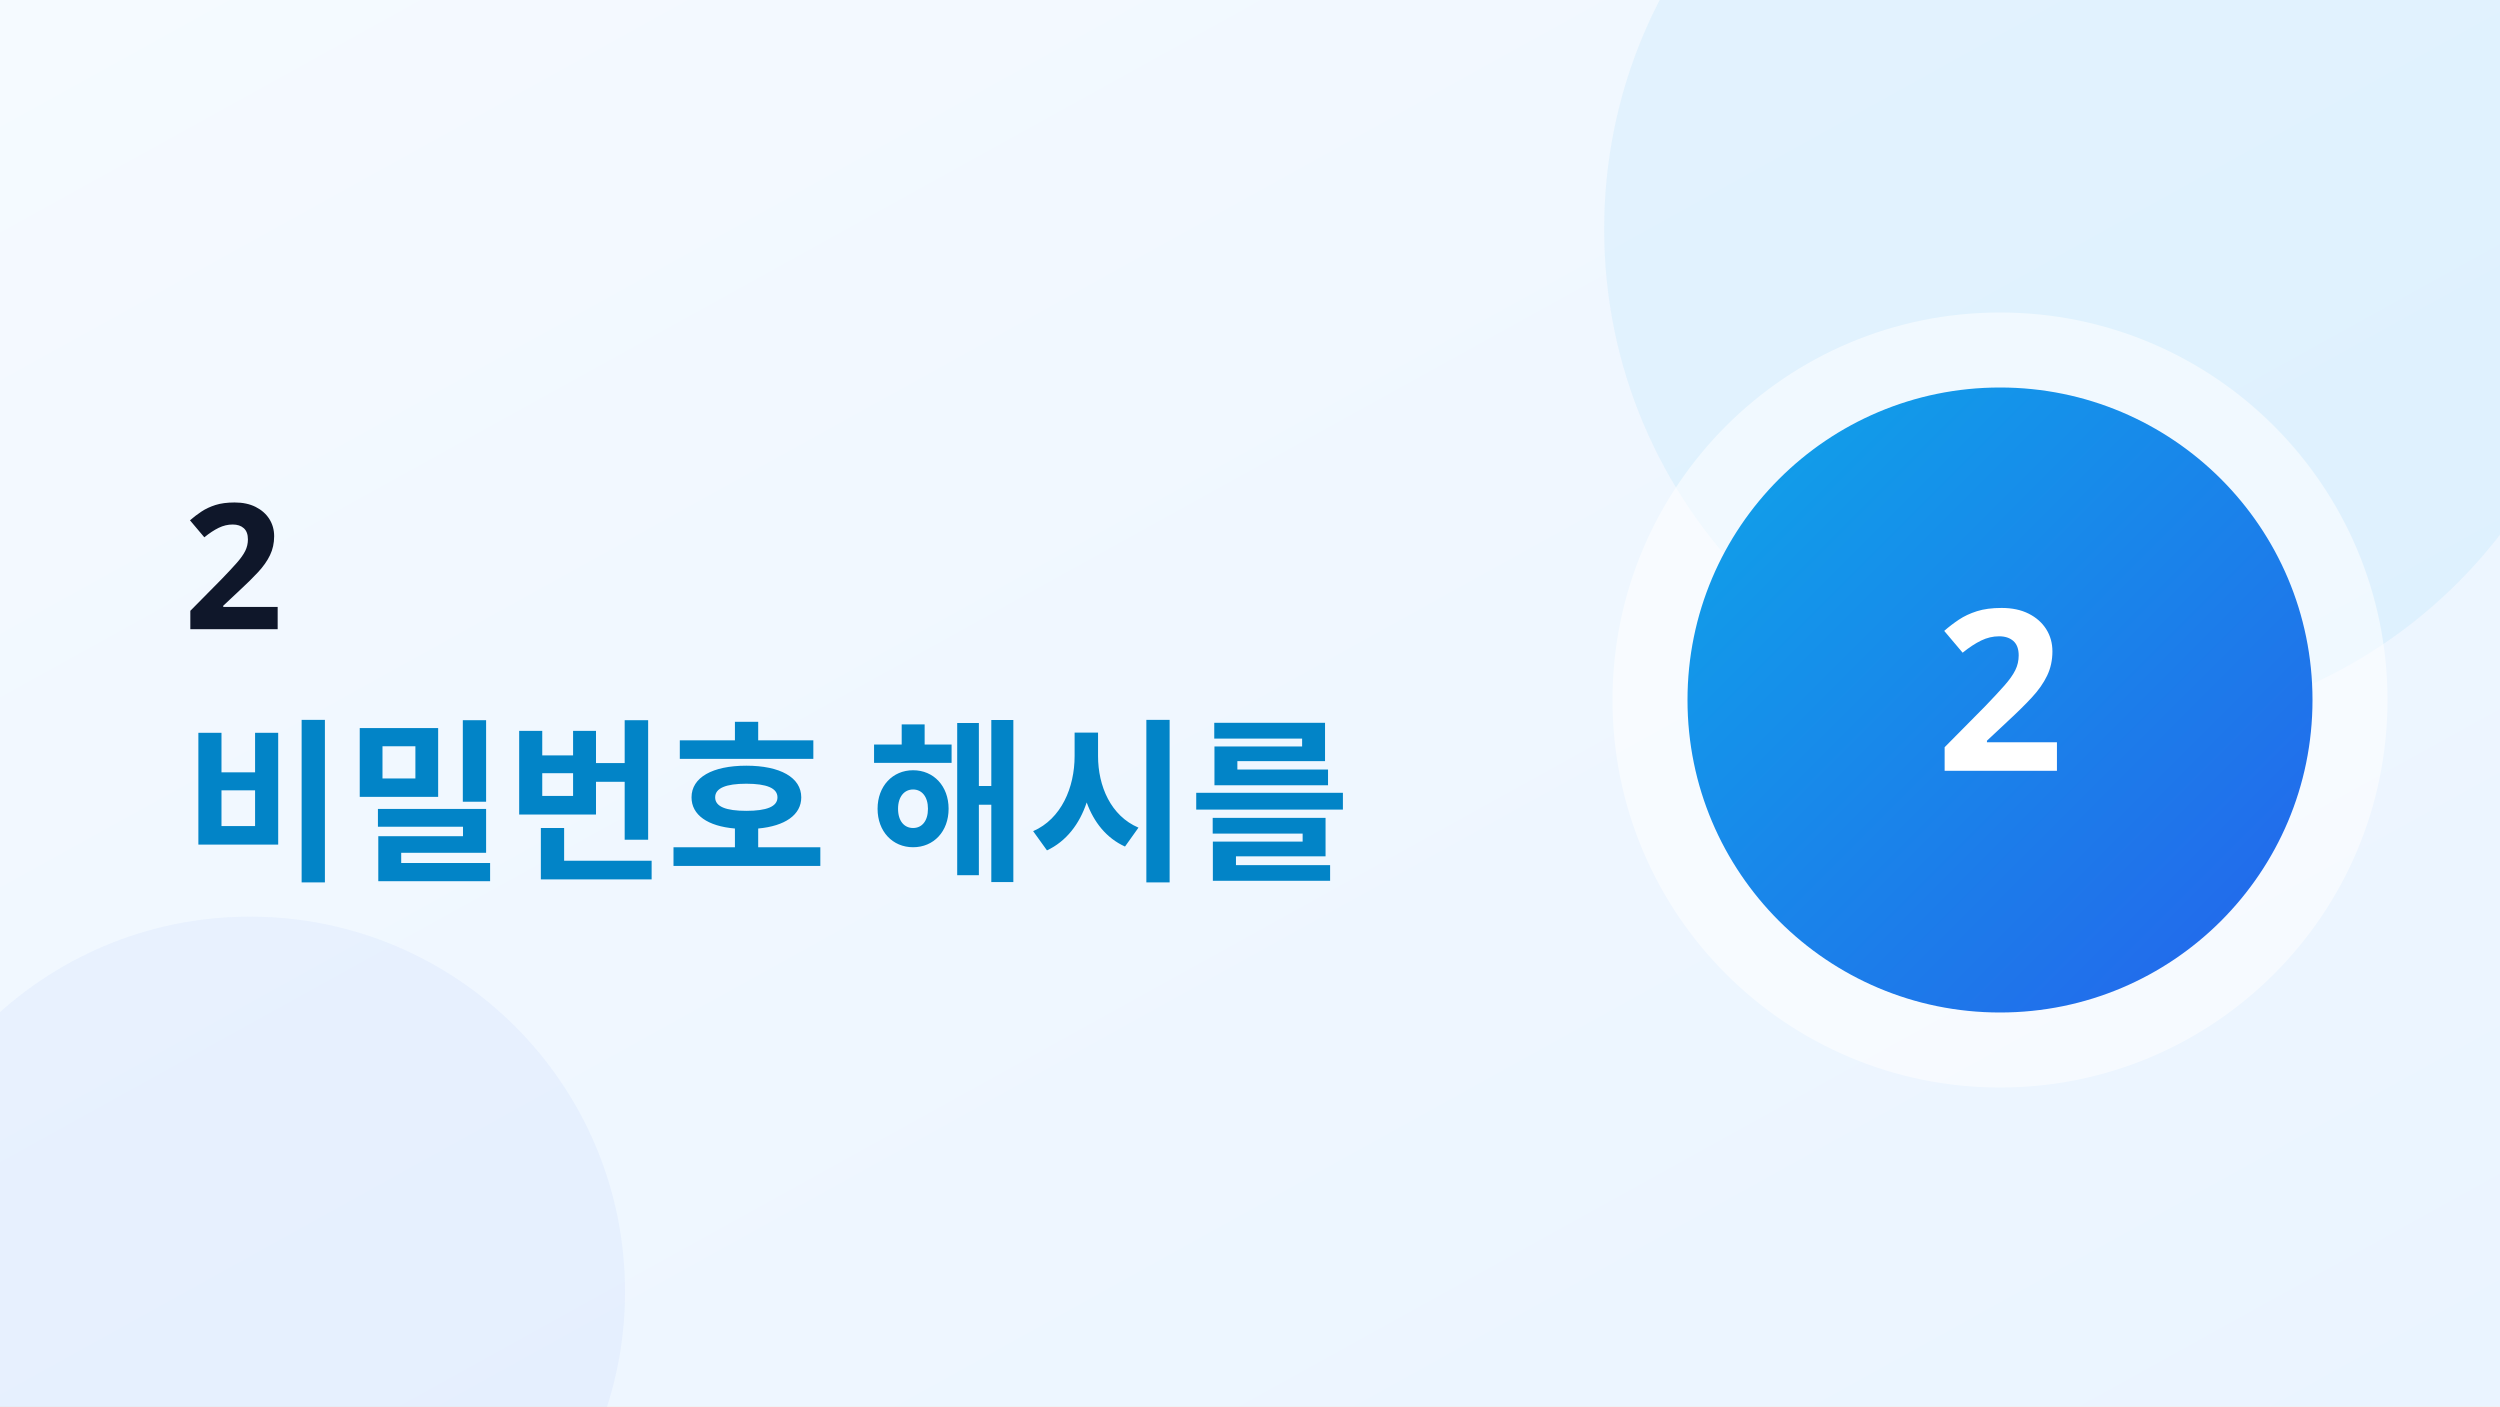
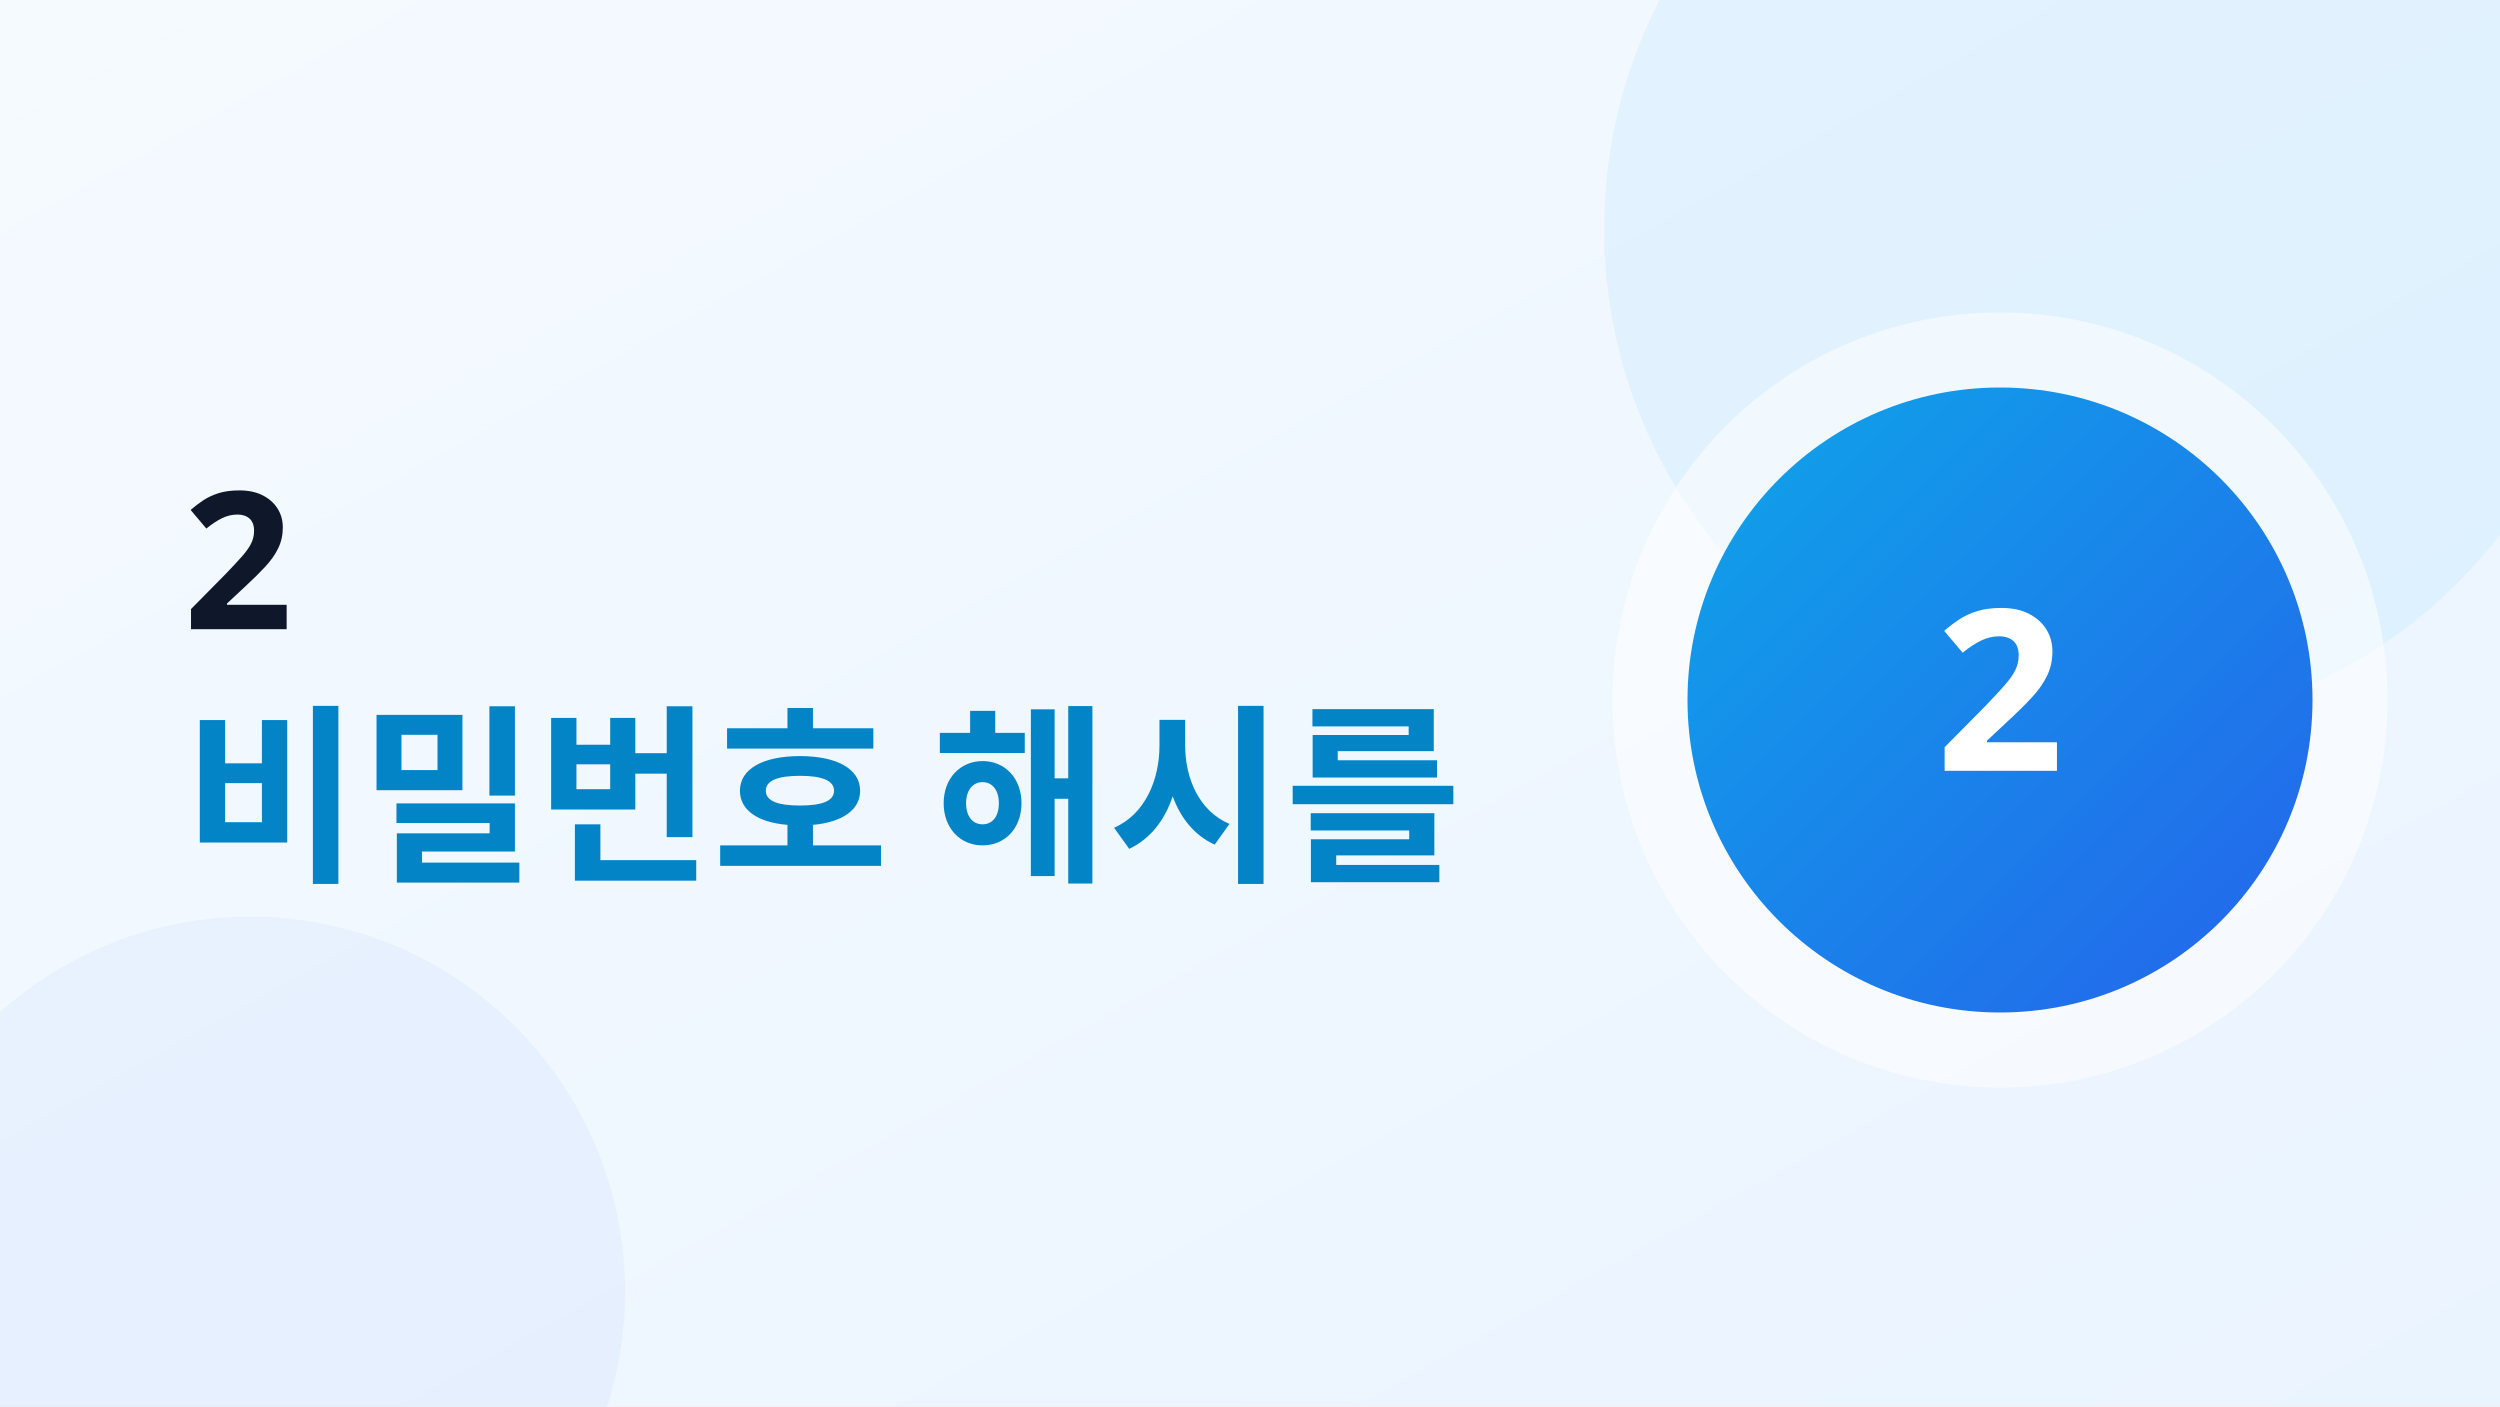
<svg xmlns="http://www.w3.org/2000/svg" viewBox="0 0 1200 675" role="img" aria-label="TECH NOTE · GS인증 2편 — 2 비밀번호 해시를">
  <defs>
    <linearGradient id="bg" x1="0" y1="0" x2="1" y2="1">
      <stop offset="0" stop-color="#f5faff" />
      <stop offset="1" stop-color="#eaf4ff" />
    </linearGradient>
    <linearGradient id="badge" x1="0" y1="0" x2="1" y2="1">
      <stop offset="0" stop-color="#0ea5e9" />
      <stop offset="1" stop-color="#2563eb" />
    </linearGradient>
  </defs>
  <rect width="1200" height="675" fill="url(#bg)" />
  <circle cx="1010" cy="110" r="240" fill="#0ea5e9" opacity="0.07" />
  <circle cx="120" cy="620" r="180" fill="#2563eb" opacity="0.05" />
-   <text x="88" y="302" font-family="Pretendard,'Pretendard Variable','Malgun Gothic','Apple SD Gothic Neo','Noto Sans KR',sans-serif" font-size="84" font-weight="800" fill="#0f172a">2</text>
-   <text x="88" y="416" font-family="Pretendard,'Pretendard Variable','Malgun Gothic','Apple SD Gothic Neo','Noto Sans KR',sans-serif" font-size="84" font-weight="800" fill="#0284c7">비밀번호 해시를</text>
+   <text x="88" y="302" font-family="Pretendard,'Pretendard Variable','Malgun Gothic','Apple SD Gothic Neo','Noto Sans KR',sans-serif" font-size="92" font-weight="800" fill="#0f172a">2</text>
+   <text x="88" y="416" font-family="Pretendard,'Pretendard Variable','Malgun Gothic','Apple SD Gothic Neo','Noto Sans KR',sans-serif" font-size="92" font-weight="800" fill="#0284c7">비밀번호 해시를</text>
  <circle cx="960" cy="336" r="186" fill="#ffffff" opacity="0.55" />
  <circle cx="960" cy="336" r="150" fill="url(#badge)" />
  <text x="960" y="370" text-anchor="middle" font-family="Pretendard,'Pretendard Variable','Malgun Gothic','Apple SD Gothic Neo','Noto Sans KR',sans-serif" font-size="108" font-weight="800" fill="#ffffff">2</text>
</svg>
